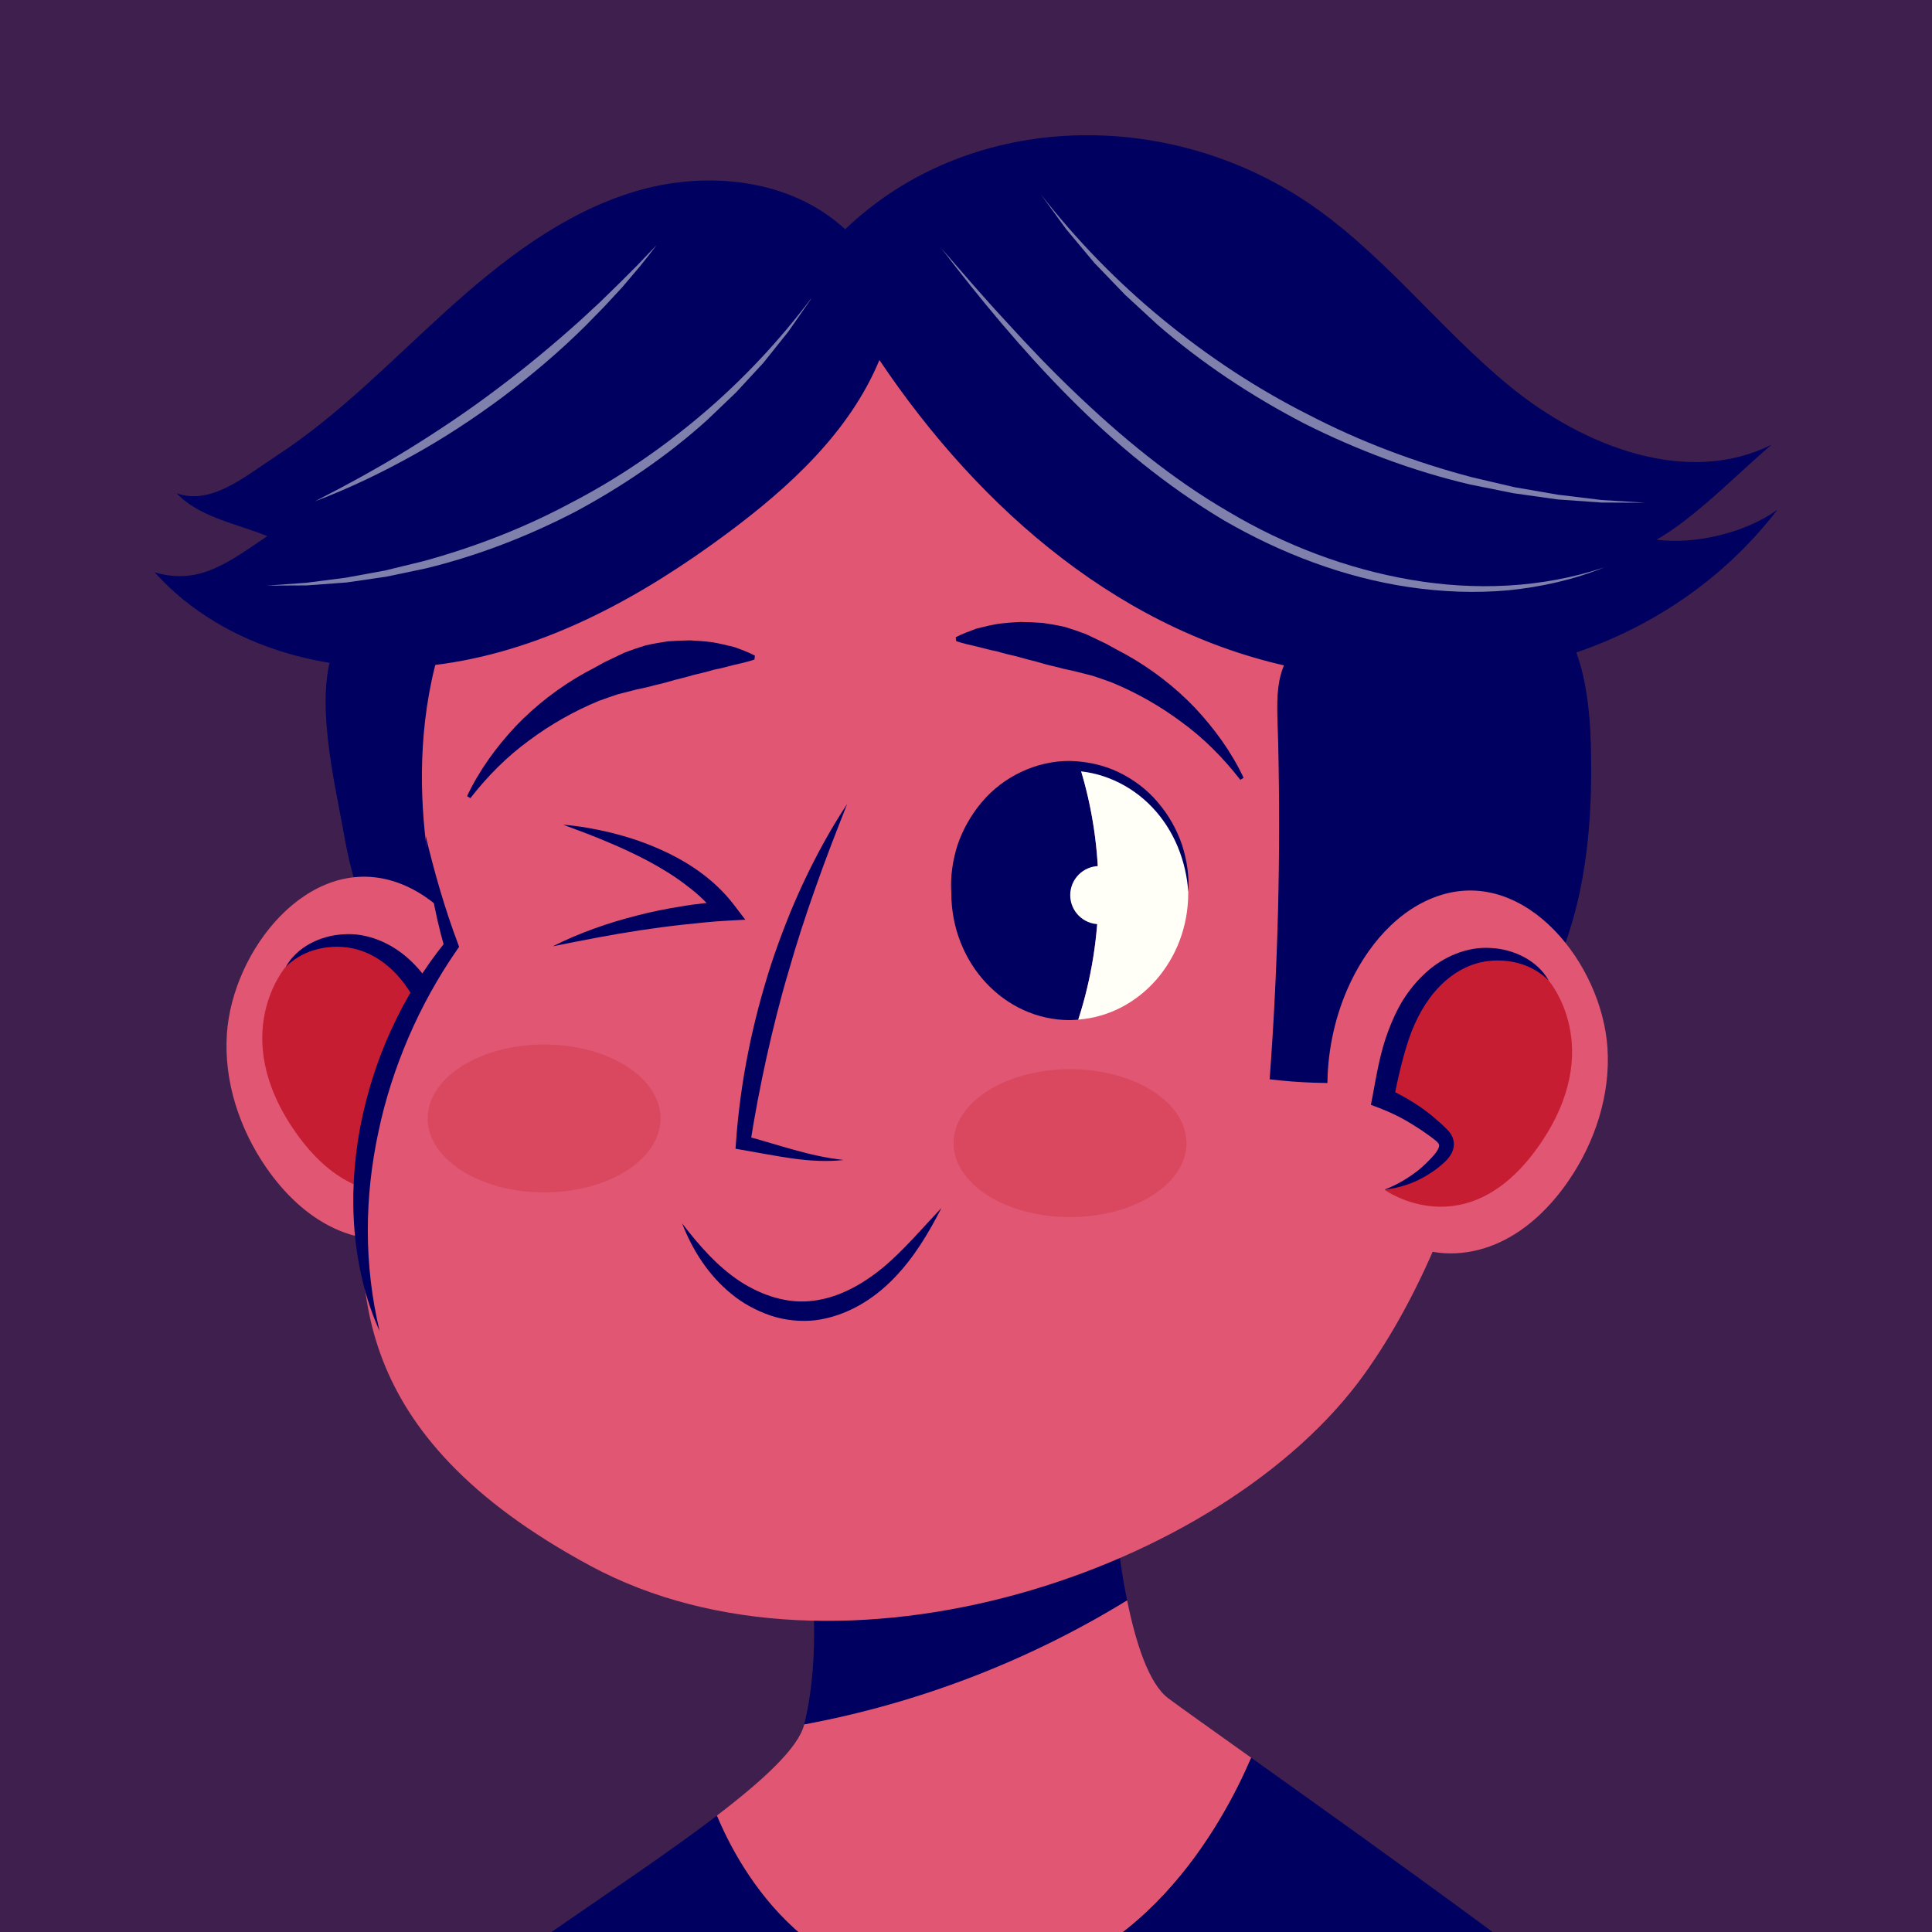
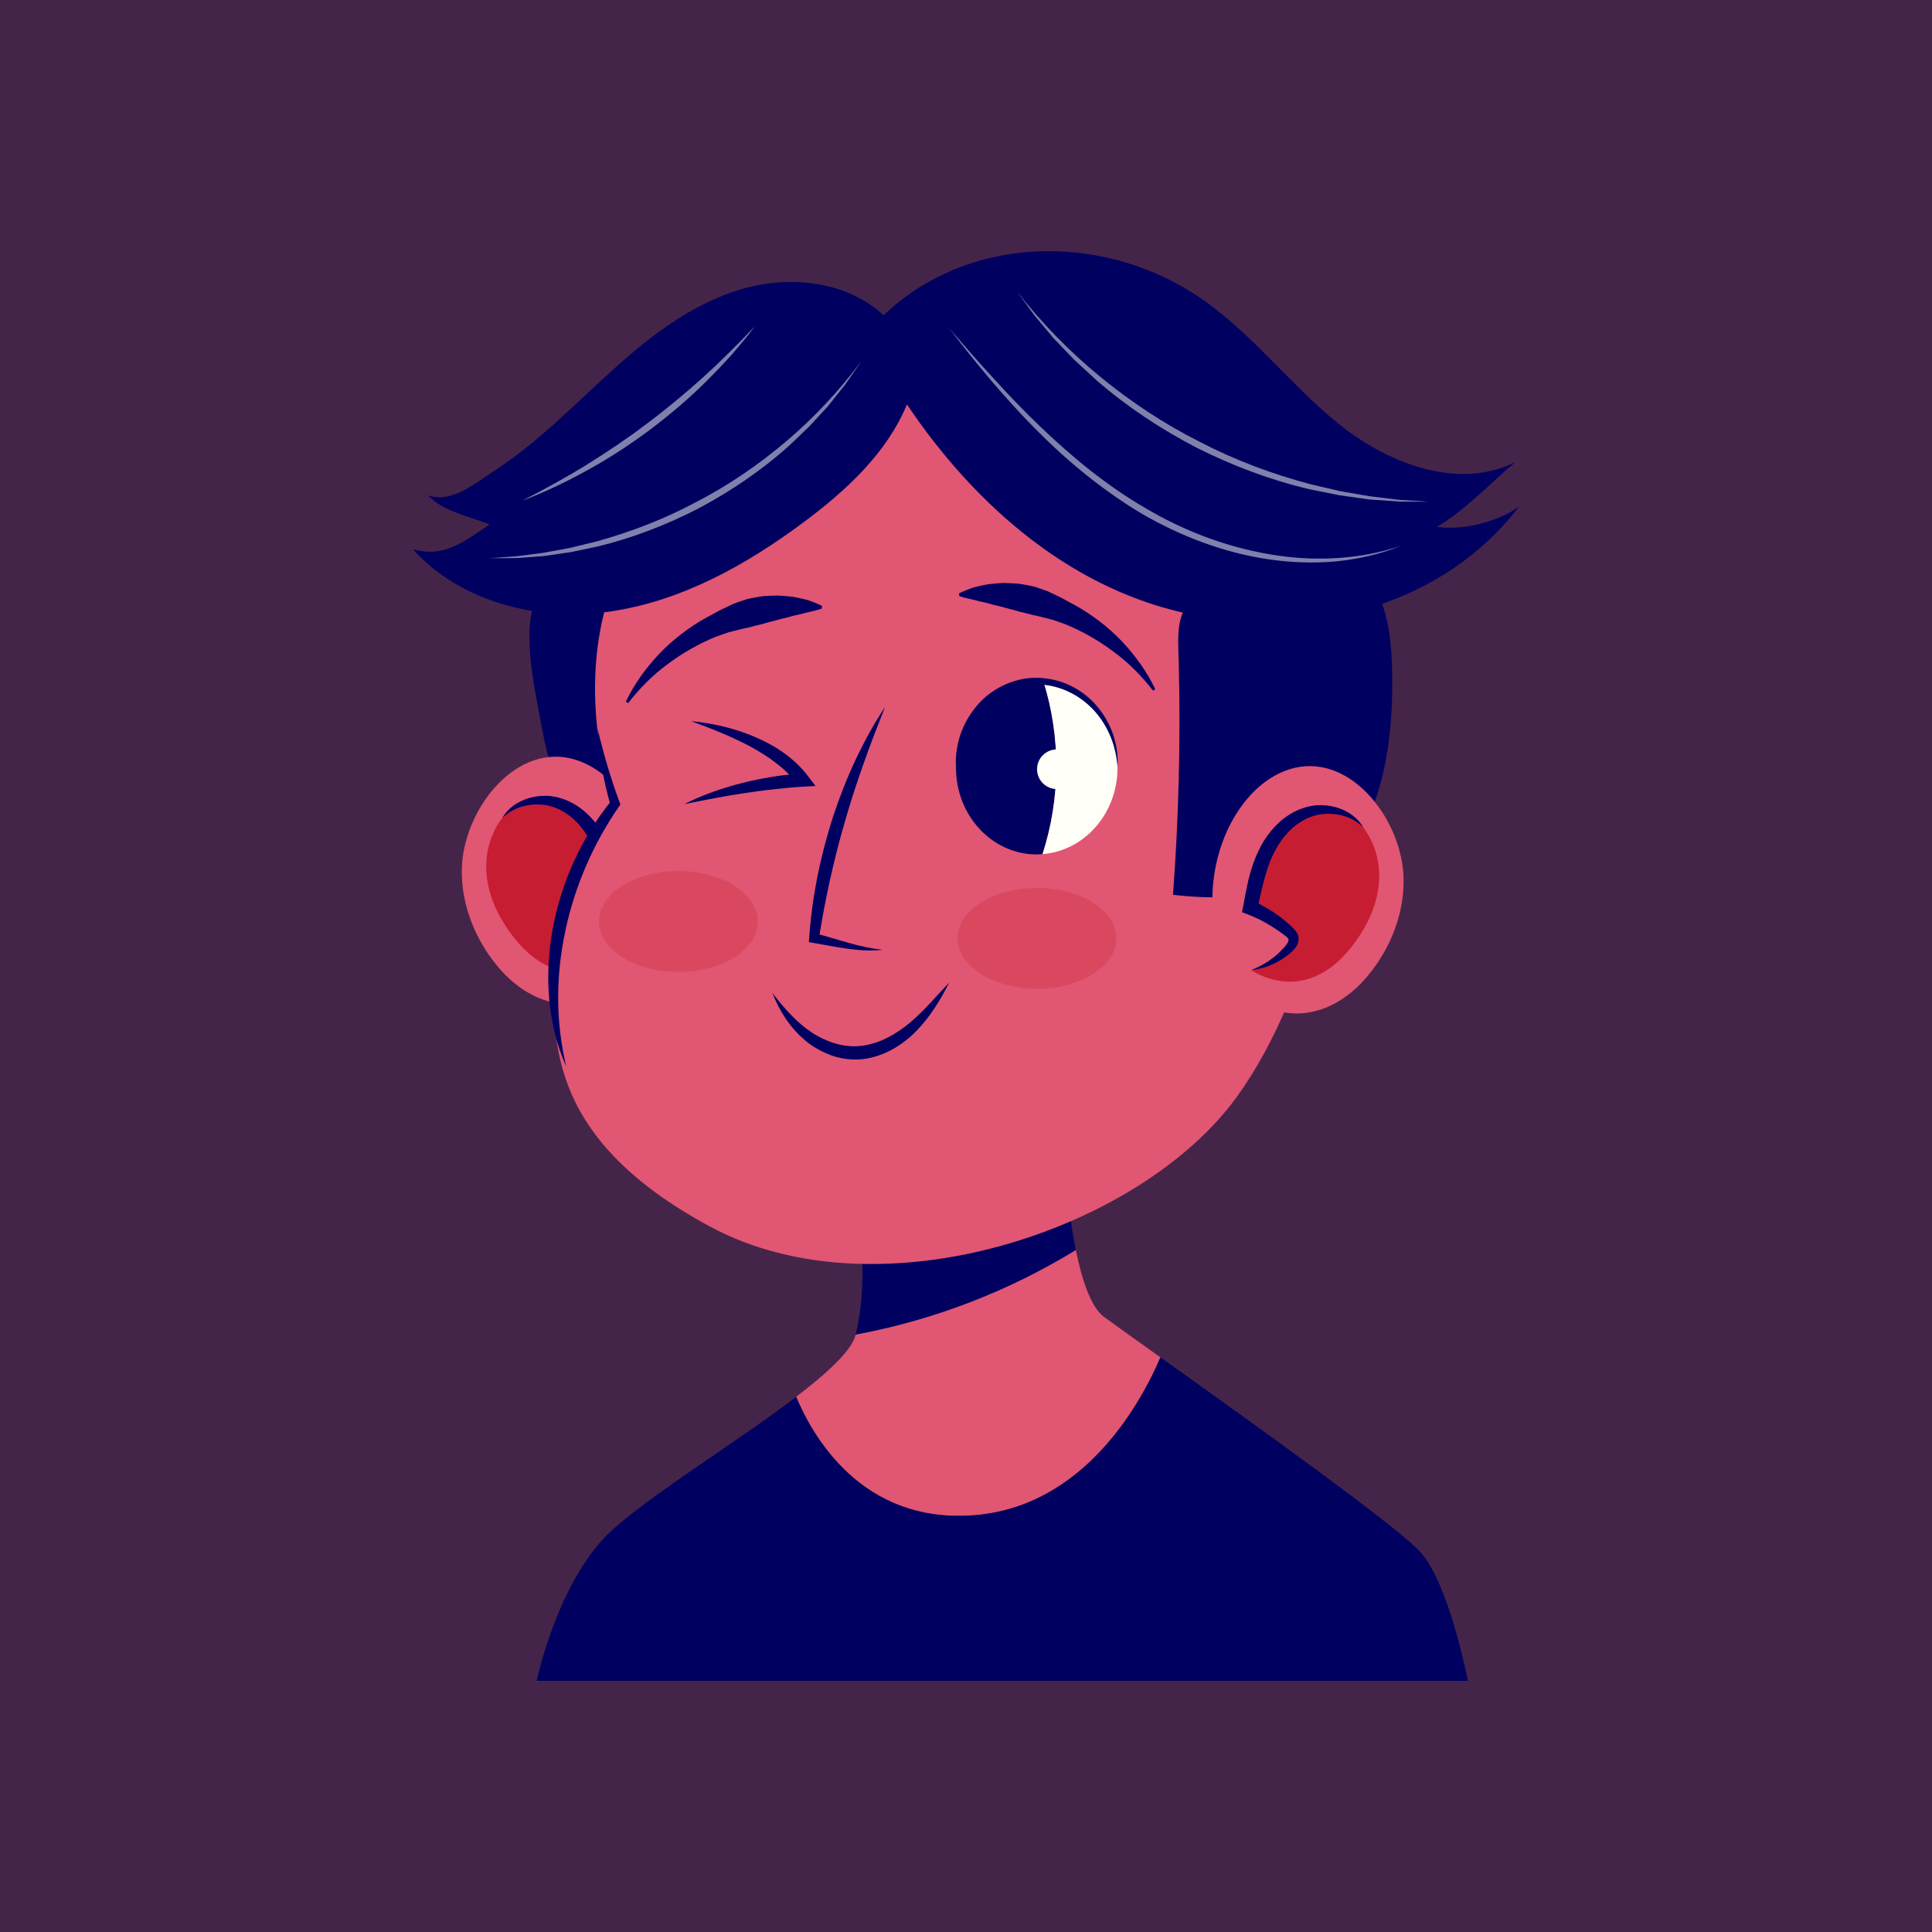
<svg xmlns="http://www.w3.org/2000/svg" viewBox="0 0 100 100">
-   <rect width="100" height="100" fill="#3f1f4e" />
-   <svg x="8" y="7" width="84" height="108.54" viewBox="0 0 165.68 214.09">
+   <rect width="100" height="100" fill="#45244a" />
+   <svg x="21.366" y="13" width="57.267" height="74.00" viewBox="0 0 165.68 214.09">
    <defs>
      <style>
      .cls-1 {
        fill: #edaea9;
      }

      .cls-1, .cls-2 {
        mix-blend-mode: multiply;
      }

      .cls-1, .cls-3 {
        opacity: .5;
      }

      .cls-4 {
        isolation: isolate;
      }

      .cls-2, .cls-5 {
        fill: #e15672;
      }

      .cls-6 {
        fill: #000060;
      }

      .cls-7 {
        fill: #fffff8;
      }
    </style>
    </defs>
    <g class="cls-4">
      <g id="Capa_1" data-name="Capa 1">
        <g>
          <g>
            <path class="cls-6" d="M97.85,138.85l-30.86,7.88s1.12,8.32-.67,15.53c11.64-2.16,22.88-6.48,32.97-12.67-1.09-5.35-1.44-10.74-1.44-10.74Z" />
            <path class="cls-5" d="M83.88,189.31c16.69-1.23,25.16-16.84,28.08-23.66-4.21-3-7.37-5.25-8.48-6.08-1.99-1.5-3.33-5.73-4.19-9.99-10.09,6.2-21.33,10.51-32.97,12.67,0,0,0,0,0,.01-.59,2.37-4.16,5.66-8.91,9.29,2.45,5.87,9.83,18.97,26.48,17.74Z" />
            <path class="cls-6" d="M151.01,194.94c-3.23-3.74-26.1-20.06-39.05-29.29-2.92,6.82-11.39,22.43-28.08,23.66-16.66,1.23-24.03-11.87-26.48-17.74-9.73,7.43-24.47,16.27-29.16,21.57-6.98,7.88-9.69,20.95-9.69,20.95h139.44s-2.7-14.19-6.98-19.15Z" />
          </g>
          <path class="cls-6" d="M19.31,71.25c.97,5.44,2.66,11.15,6.91,14.65.88.72,1.98,1.36,3.09,1.13.93-.19,1.64-.94,2.2-1.71,2.32-3.13,3.34-7.05,3.81-10.93.81-6.73.1-13.65-2.07-20.06-.64-1.9-1.44-3.79-2.78-5.27-3.66-4.04-10.05-1.55-12.04,3.04-2.22,5.11-.05,13.91.88,19.14Z" />
          <g>
            <path class="cls-5" d="M7.38,91.76c-.32,4.84,1.3,9.68,3.98,13.58,1.82,2.65,4.17,4.95,6.99,6.26,2.82,1.32,6.14,1.59,9.01.34,2.62-1.14,4.7-3.44,6.12-6.05,3.28-6.04,3.2-13.78.47-20.08-1.9-4.38-5.21-8.28-9.54-9.64-8.75-2.74-16.46,7.03-17.03,15.59Z" />
            <path class="cls-2" d="M30.15,106.26c-2.13-.52-4.09-1.64-5.59-3.18-.45-.47-.89-1.09-.69-1.73.11-.36.41-.63.69-.88,1.7-1.48,3.65-2.69,5.73-3.56-.56-2.89-1.12-5.81-2.41-8.43-1.29-2.62-3.41-4.95-6.24-5.88-2.83-.93-6.4-.15-8.24,2.28,0,0-6.02,6.89.98,16.89,7.39,10.55,15.76,4.49,15.76,4.49Z" />
            <path class="cls-6" d="M13.41,84.88c1.12-1.99,3.5-3.18,5.87-3.3,2.43-.18,4.88.89,6.66,2.51.9.81,1.67,1.75,2.31,2.76.63,1.02,1.12,2.11,1.53,3.2.82,2.2,1.19,4.46,1.6,6.64l.17.9-.82.31c-1.21.46-2.38,1.04-3.48,1.73-.56.33-1.11.7-1.63,1.09-.25.19-.55.41-.74.57-.2.18-.25.27-.28.36-.09.22.22.78.67,1.24.44.48.9.94,1.41,1.35,1.03.82,2.2,1.51,3.48,2.01-1.37-.15-2.74-.57-3.98-1.26-.62-.35-1.22-.74-1.77-1.21-.27-.23-.56-.48-.82-.82-.25-.33-.51-.78-.51-1.37,0-.6.35-1.13.63-1.42.3-.32.53-.52.8-.77.53-.48,1.08-.93,1.66-1.35,1.16-.83,2.41-1.54,3.72-2.14l-.65,1.21c-.43-2.18-.91-4.3-1.58-6.3-.69-1.99-1.68-3.82-3.09-5.29-1.41-1.46-3.23-2.49-5.29-2.65-2.04-.16-4.26.41-5.86,2Z" />
          </g>
          <path class="cls-5" d="M30.11,83.17S9.41,26.52,80.22,21.89c70.81-4.63,65.65,73.38,43.3,104.58-14.43,20.15-53.65,33.23-78.98,19.61-25.33-13.62-23.69-29.14-23.15-40.58s8.72-22.33,8.72-22.33Z" />
          <path class="cls-6" d="M27.66,71.46c.9,3.78,1.96,7.48,3.31,11.07l.12.33-.23.33c-1.94,2.8-3.59,5.79-4.93,8.9-1.34,3.12-2.39,6.36-3.08,9.67-.71,3.31-1.09,6.7-1.08,10.11,0,3.41.4,6.83,1.2,10.21-1.43-3.17-2.24-6.64-2.55-10.15-.3-3.51-.09-7.07.55-10.55.66-3.47,1.72-6.87,3.2-10.08,1.47-3.21,3.33-6.25,5.55-8.98l-.11.66c-1.07-3.77-1.77-7.64-1.94-11.52Z" />
          <g>
            <g>
              <path class="cls-6" d="M94.44,64.43c-.33-.03-.66-.05-1-.05-6.68,0-12.1,5.81-12.1,12.98s5.42,12.98,12.1,12.98c.29,0,.58-.03.86-.05,2.7-8.33,2.76-17.5.14-25.86Z" />
              <path class="cls-7" d="M105.54,77.36c0-6.81-4.88-12.38-11.1-12.93,2.62,8.36,2.57,17.53-.14,25.86,6.28-.48,11.23-6.08,11.23-12.93Z" />
            </g>
            <path class="cls-7" d="M99.42,77.58c0,1.64-1.33,2.97-2.97,2.97s-2.97-1.33-2.97-2.97,1.33-2.97,2.97-2.97,2.97,1.33,2.97,2.97Z" />
            <path class="cls-6" d="M105.54,77.36c-.2-3.28-1.48-6.44-3.69-8.75-2.19-2.31-5.26-3.72-8.41-3.73-3.16-.03-6.23,1.41-8.41,3.73-2.2,2.31-3.48,5.47-3.69,8.75-.11-1.64.13-3.31.64-4.91.54-1.58,1.38-3.07,2.47-4.36,2.17-2.59,5.54-4.23,8.98-4.21,1.71.04,3.42.4,4.97,1.14,1.54.74,2.93,1.78,4.02,3.08,1.1,1.28,1.94,2.77,2.48,4.36.51,1.59.75,3.26.63,4.91Z" />
          </g>
          <path class="cls-6" d="M31.9,67.48c1.23-2.62,2.97-5.01,4.99-7.17,2.05-2.13,4.43-3.97,7.05-5.43.66-.35,1.33-.7,1.99-1.08l2.05-.98c.71-.27,1.43-.52,2.16-.74.74-.17,1.49-.29,2.25-.41.76-.05,1.52-.09,2.28-.1.76.04,1.52.09,2.27.19.75.13,1.5.31,2.23.49.73.26,1.44.52,2.12.88l-.05.4c-.74.25-1.45.4-2.14.56-.7.19-1.38.36-2.05.49-.67.21-1.33.36-1.99.51-.65.2-1.3.36-1.95.52-.64.19-1.28.37-1.93.51-.64.18-1.29.33-1.95.46l-1.96.5c-.64.21-1.28.44-1.92.67-2.51,1.04-4.91,2.39-7.13,4.05-2.24,1.63-4.23,3.63-5.98,5.88l-.34-.21Z" />
          <path class="cls-6" d="M110.84,65.8c-1.75-2.25-3.74-4.25-5.98-5.88-2.22-1.66-4.62-3.01-7.13-4.05-.64-.23-1.28-.46-1.92-.67l-1.96-.5c-.66-.13-1.31-.28-1.95-.46-.65-.14-1.29-.32-1.93-.51-.65-.16-1.3-.33-1.95-.52-.66-.15-1.32-.3-1.99-.51-.67-.13-1.35-.31-2.05-.49-.7-.16-1.4-.31-2.14-.56l-.05-.4c.68-.35,1.4-.61,2.12-.88.73-.19,1.47-.36,2.23-.49.75-.1,1.51-.15,2.27-.19.76.01,1.52.05,2.28.1.75.11,1.5.24,2.25.41.73.22,1.45.47,2.16.74l2.05.98c.66.37,1.32.73,1.99,1.08,2.62,1.46,5.01,3.3,7.05,5.43,2.02,2.15,3.76,4.55,4.99,7.17l-.34.21Z" />
          <ellipse class="cls-1" cx="93.46" cy="102.9" rx="11.89" ry="7.55" />
          <ellipse class="cls-1" cx="39.77" cy="100.38" rx="11.89" ry="7.55" />
          <path class="cls-6" d="M113.84,96.38c5.92.72,11.97.41,17.78-.89,1.58-.36,3.17-.79,4.57-1.61,1.83-1.07,3.24-2.75,4.42-4.51,5.29-7.96,6.32-18.01,6.01-27.57-.19-5.79-1.36-12.46-6.41-15.31-3.25-1.83-7.27-1.52-10.93-.81-4,.77-8.2,2.13-11.29,4.89-3.94,3.52-3.4,6.42-3.28,11.43.27,11.47-.02,22.95-.87,34.39Z" />
          <path class="cls-6" d="M165.68,38.24c-3.23,2.33-8.38,3.58-12.33,3.05,3.98-2.28,8.24-6.73,11.74-9.7-8.62,4.31-19.21.18-26.68-5.92-7.47-6.1-13.34-14.11-21.46-19.31-14.46-9.25-34.04-8.62-46.45,3.24-5.59-5.19-14.21-6.05-21.52-3.84-7.3,2.21-13.51,7.02-19.17,12.14-5.66,5.12-10.99,10.67-17.38,14.84-3.14,2.05-6.66,5.09-10.18,3.81,2.31,2.46,6.14,3.1,9.26,4.38-3.95,2.66-6.95,5.05-11.51,3.69,7.18,7.98,18.85,10.87,29.48,9.35,10.63-1.52,20.34-6.91,28.96-13.31,6.39-4.75,12.51-10.36,15.56-17.71,10.32,15.37,25.05,28.13,43.24,31.58,18.19,3.45,37.13-1.63,48.44-16.29Z" />
          <path class="cls-6" d="M70.72,68.24c-1.12,2.84-2.22,5.66-3.22,8.51-1.01,2.84-1.95,5.71-2.77,8.6-.86,2.88-1.58,5.8-2.24,8.73-.65,2.94-1.21,5.89-1.68,8.87l-.57-.8c1.71.43,3.36.98,5.03,1.43,1.66.47,3.34.85,5.08,1.04-1.74.2-3.52.08-5.27-.16-1.74-.25-3.46-.59-5.15-.88l-.62-.11.05-.69c.22-3.05.63-6.1,1.23-9.1.59-3.01,1.38-5.98,2.31-8.9.96-2.91,2.07-5.77,3.37-8.54,1.31-2.77,2.77-5.46,4.46-8Z" />
          <path class="cls-6" d="M40.68,82.79c2.73-1.37,5.62-2.38,8.58-3.13,1.48-.39,2.98-.68,4.49-.93,1.51-.26,3.04-.4,4.56-.53l-.72,1.6c-.91-1.18-1.99-2.25-3.22-3.16-1.2-.95-2.53-1.75-3.9-2.5-1.38-.73-2.81-1.4-4.28-2.01-1.46-.63-2.97-1.17-4.48-1.74,1.61.13,3.21.42,4.79.79,1.58.39,3.14.88,4.65,1.53,3.02,1.27,5.93,3.14,8.02,5.89l1.14,1.49-1.86.1c-1.49.08-2.97.24-4.45.4-1.48.15-2.96.37-4.44.58-2.96.45-5.9,1.03-8.89,1.63Z" />
          <path class="cls-6" d="M53.86,111.1c1.76,2.29,3.65,4.43,5.92,5.92,2.26,1.46,4.91,2.32,7.47,1.97,2.58-.31,5.02-1.66,7.13-3.4,2.12-1.77,3.96-3.97,5.95-6.07-1.31,2.57-2.8,5.08-4.89,7.22-2.07,2.13-4.8,3.82-7.95,4.24-1.57.18-3.18,0-4.64-.49-1.46-.51-2.83-1.25-3.99-2.22-2.35-1.92-3.96-4.49-5-7.17Z" />
          <g>
            <path class="cls-5" d="M148.33,93.17c.32,4.84-1.3,9.68-3.98,13.58-1.82,2.65-4.17,4.95-6.99,6.26-2.82,1.32-6.14,1.59-9.01.34-2.62-1.14-4.7-3.44-6.12-6.05-3.28-6.04-3.2-13.78-.47-20.08,1.9-4.38,5.21-8.28,9.54-9.64,8.75-2.74,16.46,7.03,17.03,15.59Z" />
            <path class="cls-2" d="M125.56,107.66c2.13-.52,4.09-1.64,5.59-3.18.45-.47.89-1.09.69-1.73-.11-.36-.41-.63-.69-.88-1.7-1.48-3.65-2.69-5.73-3.56.56-2.89,1.12-5.81,2.41-8.43,1.29-2.62,3.41-4.95,6.24-5.88,2.83-.93,6.4-.15,8.24,2.28,0,0,6.02,6.89-.98,16.89-7.39,10.55-15.76,4.49-15.76,4.49Z" />
            <path class="cls-6" d="M142.31,86.28c-1.6-1.59-3.82-2.17-5.86-2-2.06.16-3.88,1.19-5.29,2.65-1.41,1.47-2.4,3.3-3.09,5.29-.67,2-1.15,4.12-1.58,6.3l-.65-1.21c1.31.59,2.56,1.31,3.72,2.14.58.42,1.13.88,1.66,1.35.27.25.5.45.8.77.28.29.64.82.63,1.42,0,.59-.26,1.04-.51,1.37-.26.34-.55.59-.82.82-.55.47-1.15.86-1.77,1.21-1.24.69-2.61,1.11-3.98,1.26,1.28-.5,2.45-1.19,3.48-2.01.51-.41.98-.88,1.41-1.35.45-.46.76-1.02.67-1.24-.03-.09-.08-.18-.28-.36-.19-.16-.48-.39-.74-.57-.53-.39-1.07-.75-1.63-1.09-1.1-.69-2.27-1.27-3.48-1.73l-.82-.31.17-.9c.41-2.18.77-4.45,1.6-6.64.41-1.1.9-2.18,1.53-3.2.65-1.01,1.41-1.95,2.31-2.76,1.77-1.62,4.23-2.69,6.66-2.51,2.37.12,4.75,1.31,5.87,3.3Z" />
          </g>
          <g class="cls-3">
            <path class="cls-7" d="M80.25,11.46c2.2,2.53,4.38,5.08,6.66,7.53,2.25,2.48,4.56,4.9,6.98,7.21,4.82,4.62,10,8.9,15.76,12.24,5.71,3.4,12.03,5.81,18.58,6.94,6.54,1.13,13.39.87,19.77-1.26-3.11,1.26-6.43,2-9.79,2.34-3.36.3-6.76.17-10.1-.32-6.69-.99-13.13-3.45-18.97-6.84-5.8-3.47-11.05-7.78-15.79-12.56-4.74-4.78-9.03-9.96-13.1-15.29Z" />
            <path class="cls-7" d="M90.42,5.96c3.69,4.73,7.88,9.04,12.49,12.82,4.61,3.78,9.61,7.1,14.93,9.77,5.29,2.75,10.9,4.85,16.67,6.37l4.36,1.02,4.41.76,4.45.54,4.48.28-4.5-.02-4.5-.32-4.47-.63-4.43-.89c-5.87-1.38-11.55-3.52-16.94-6.23-5.35-2.78-10.42-6.13-14.97-10.08l-3.32-3.06-3.13-3.25-2.89-3.46-2.65-3.64Z" />
            <path class="cls-7" d="M67.03,16.7l-2.33,3.35-2.55,3.19-2.78,3.01-2.96,2.83c-4.06,3.66-8.62,6.76-13.44,9.35-4.86,2.52-9.99,4.51-15.31,5.8l-4.01.84-4.05.59-4.08.3-4.08.02,4.06-.29,4.03-.52,3.99-.73,3.94-.96c5.21-1.43,10.28-3.39,15.03-5.94,4.8-2.48,9.28-5.55,13.4-9.04,4.12-3.49,7.85-7.47,11.12-11.81Z" />
            <path class="cls-7" d="M16.38,37.37c3.26-1.67,6.47-3.42,9.58-5.34,3.1-1.92,6.13-3.95,9.03-6.15,2.92-2.18,5.72-4.51,8.44-6.95l2.01-1.86,1.96-1.91,1.94-1.94c.62-.67,1.26-1.33,1.9-1.98-.56.73-1.12,1.45-1.7,2.16l-1.78,2.1-1.87,2.02-1.93,1.97c-2.61,2.59-5.43,4.97-8.36,7.19-2.95,2.2-6.03,4.23-9.25,6.01-3.21,1.79-6.53,3.38-9.96,4.68Z" />
          </g>
        </g>
      </g>
    </g>
  </svg>
</svg>
